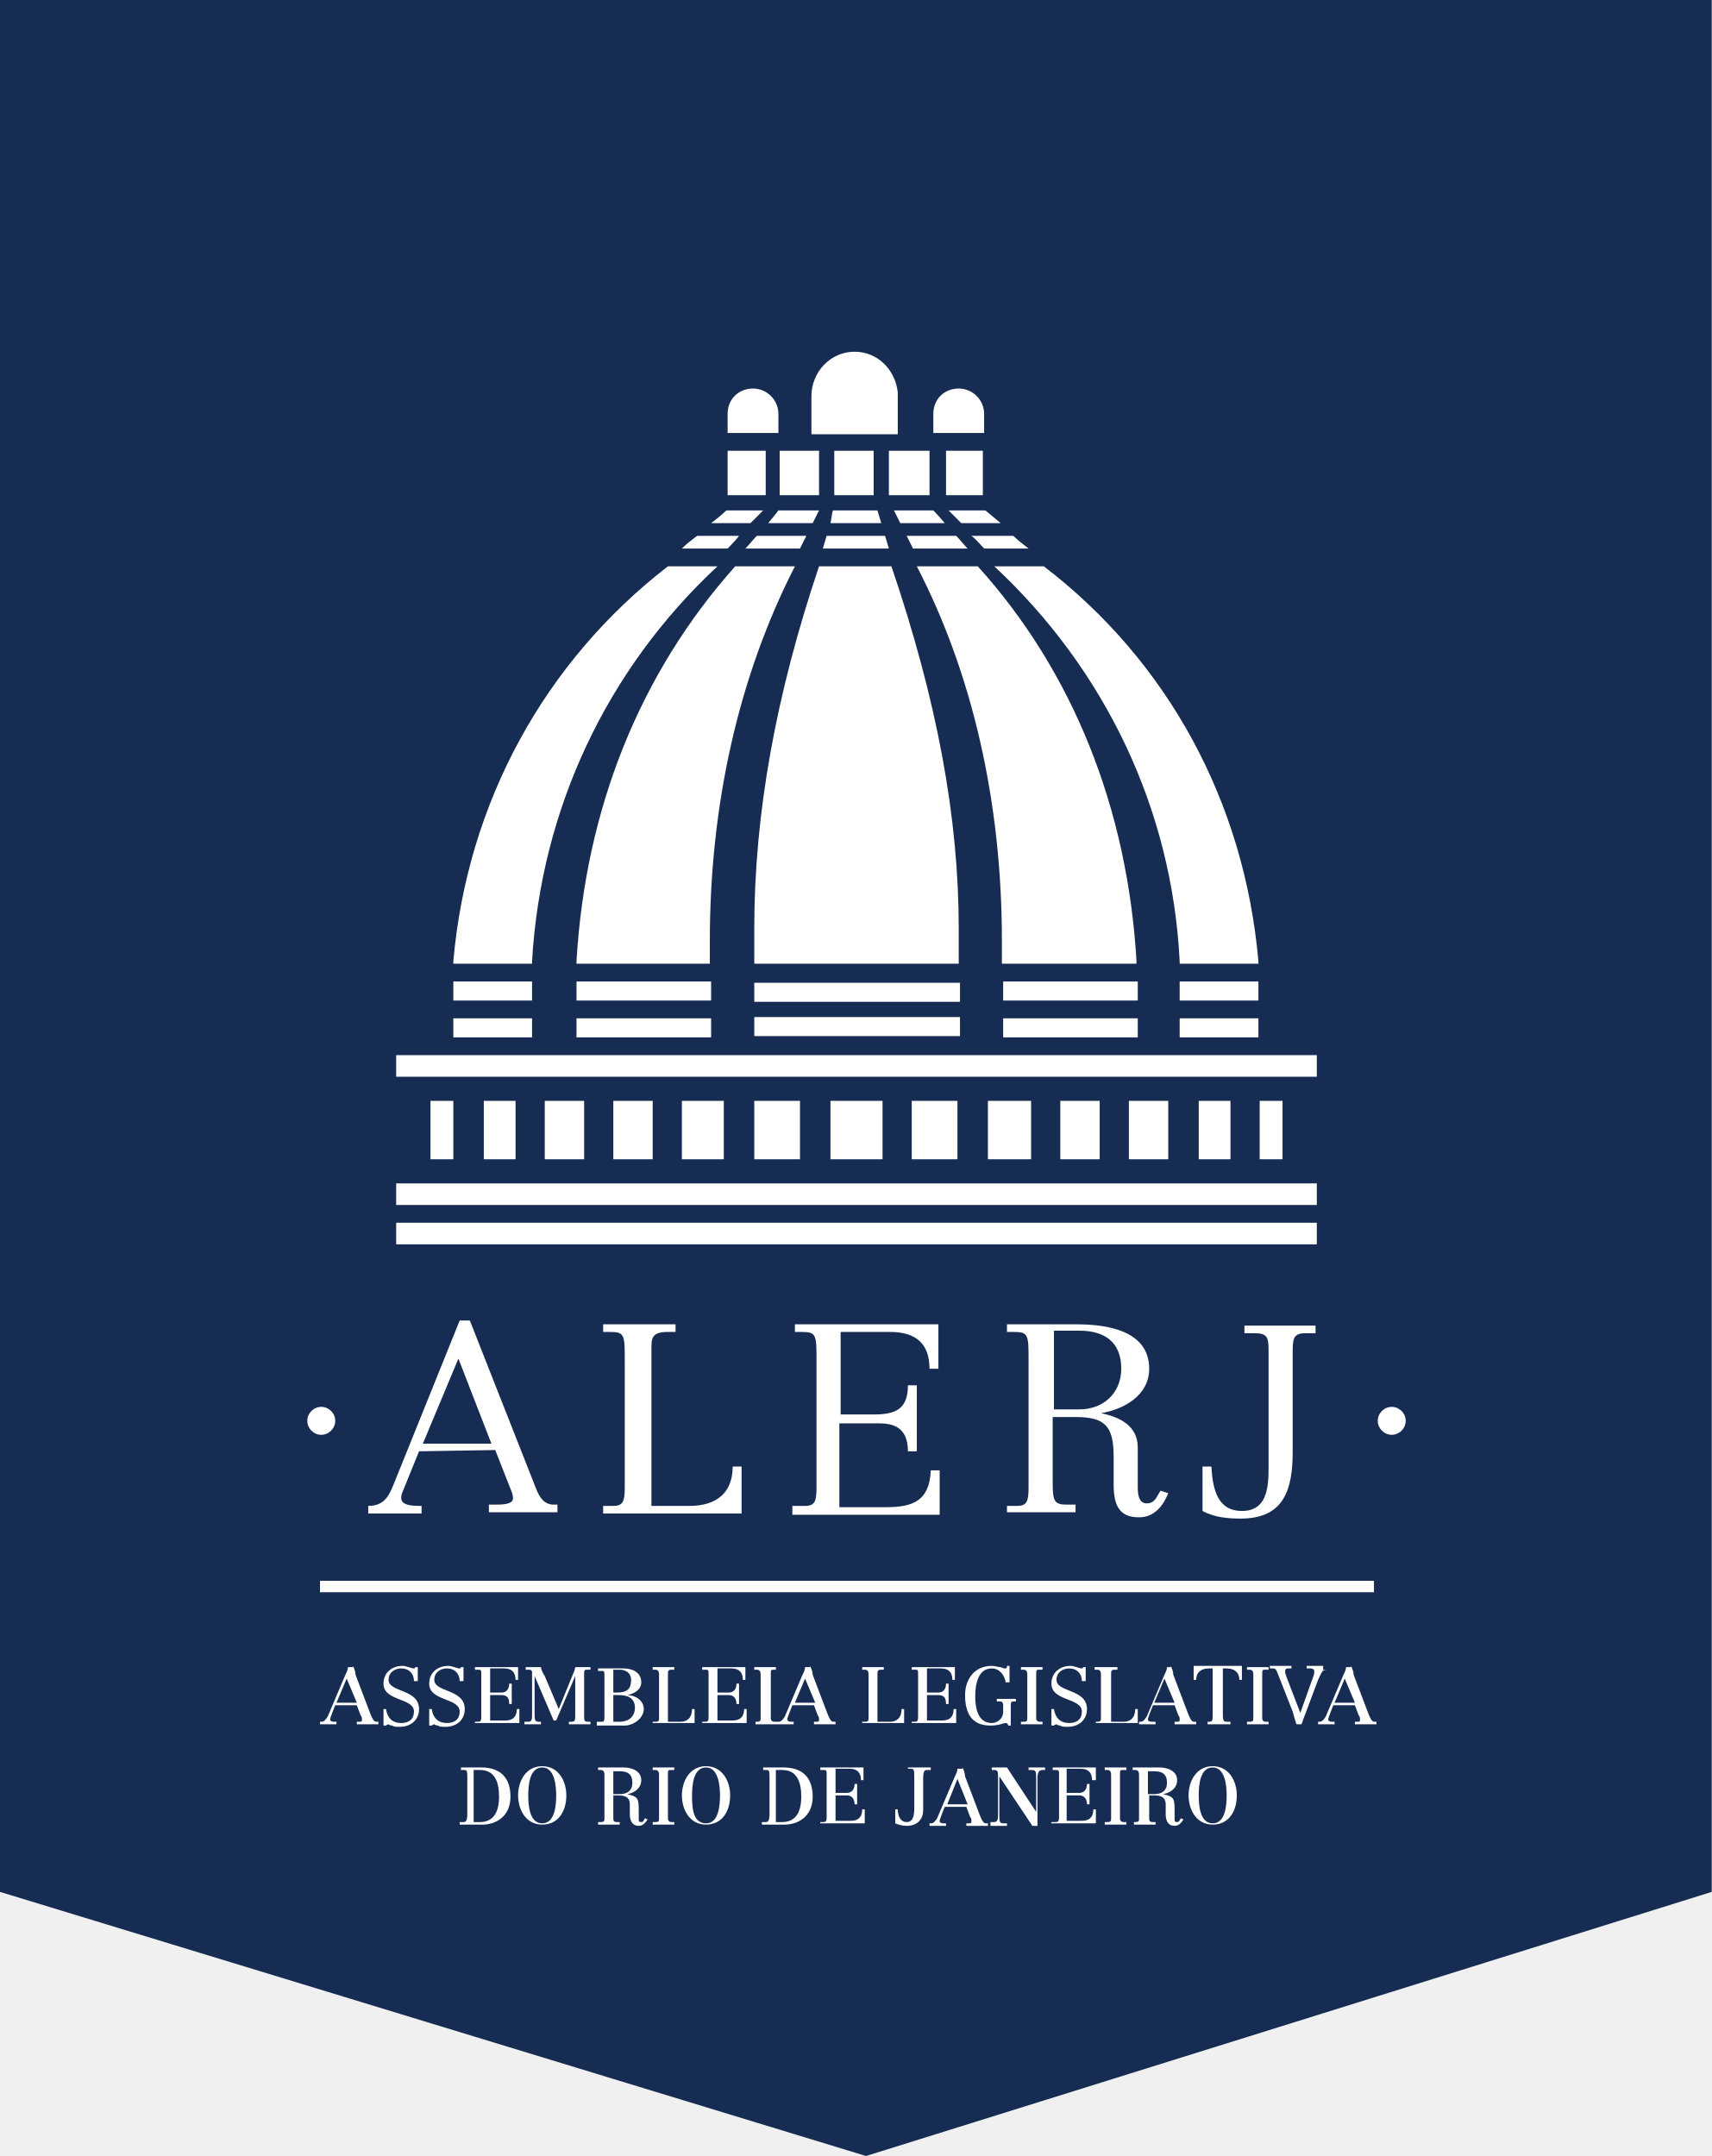
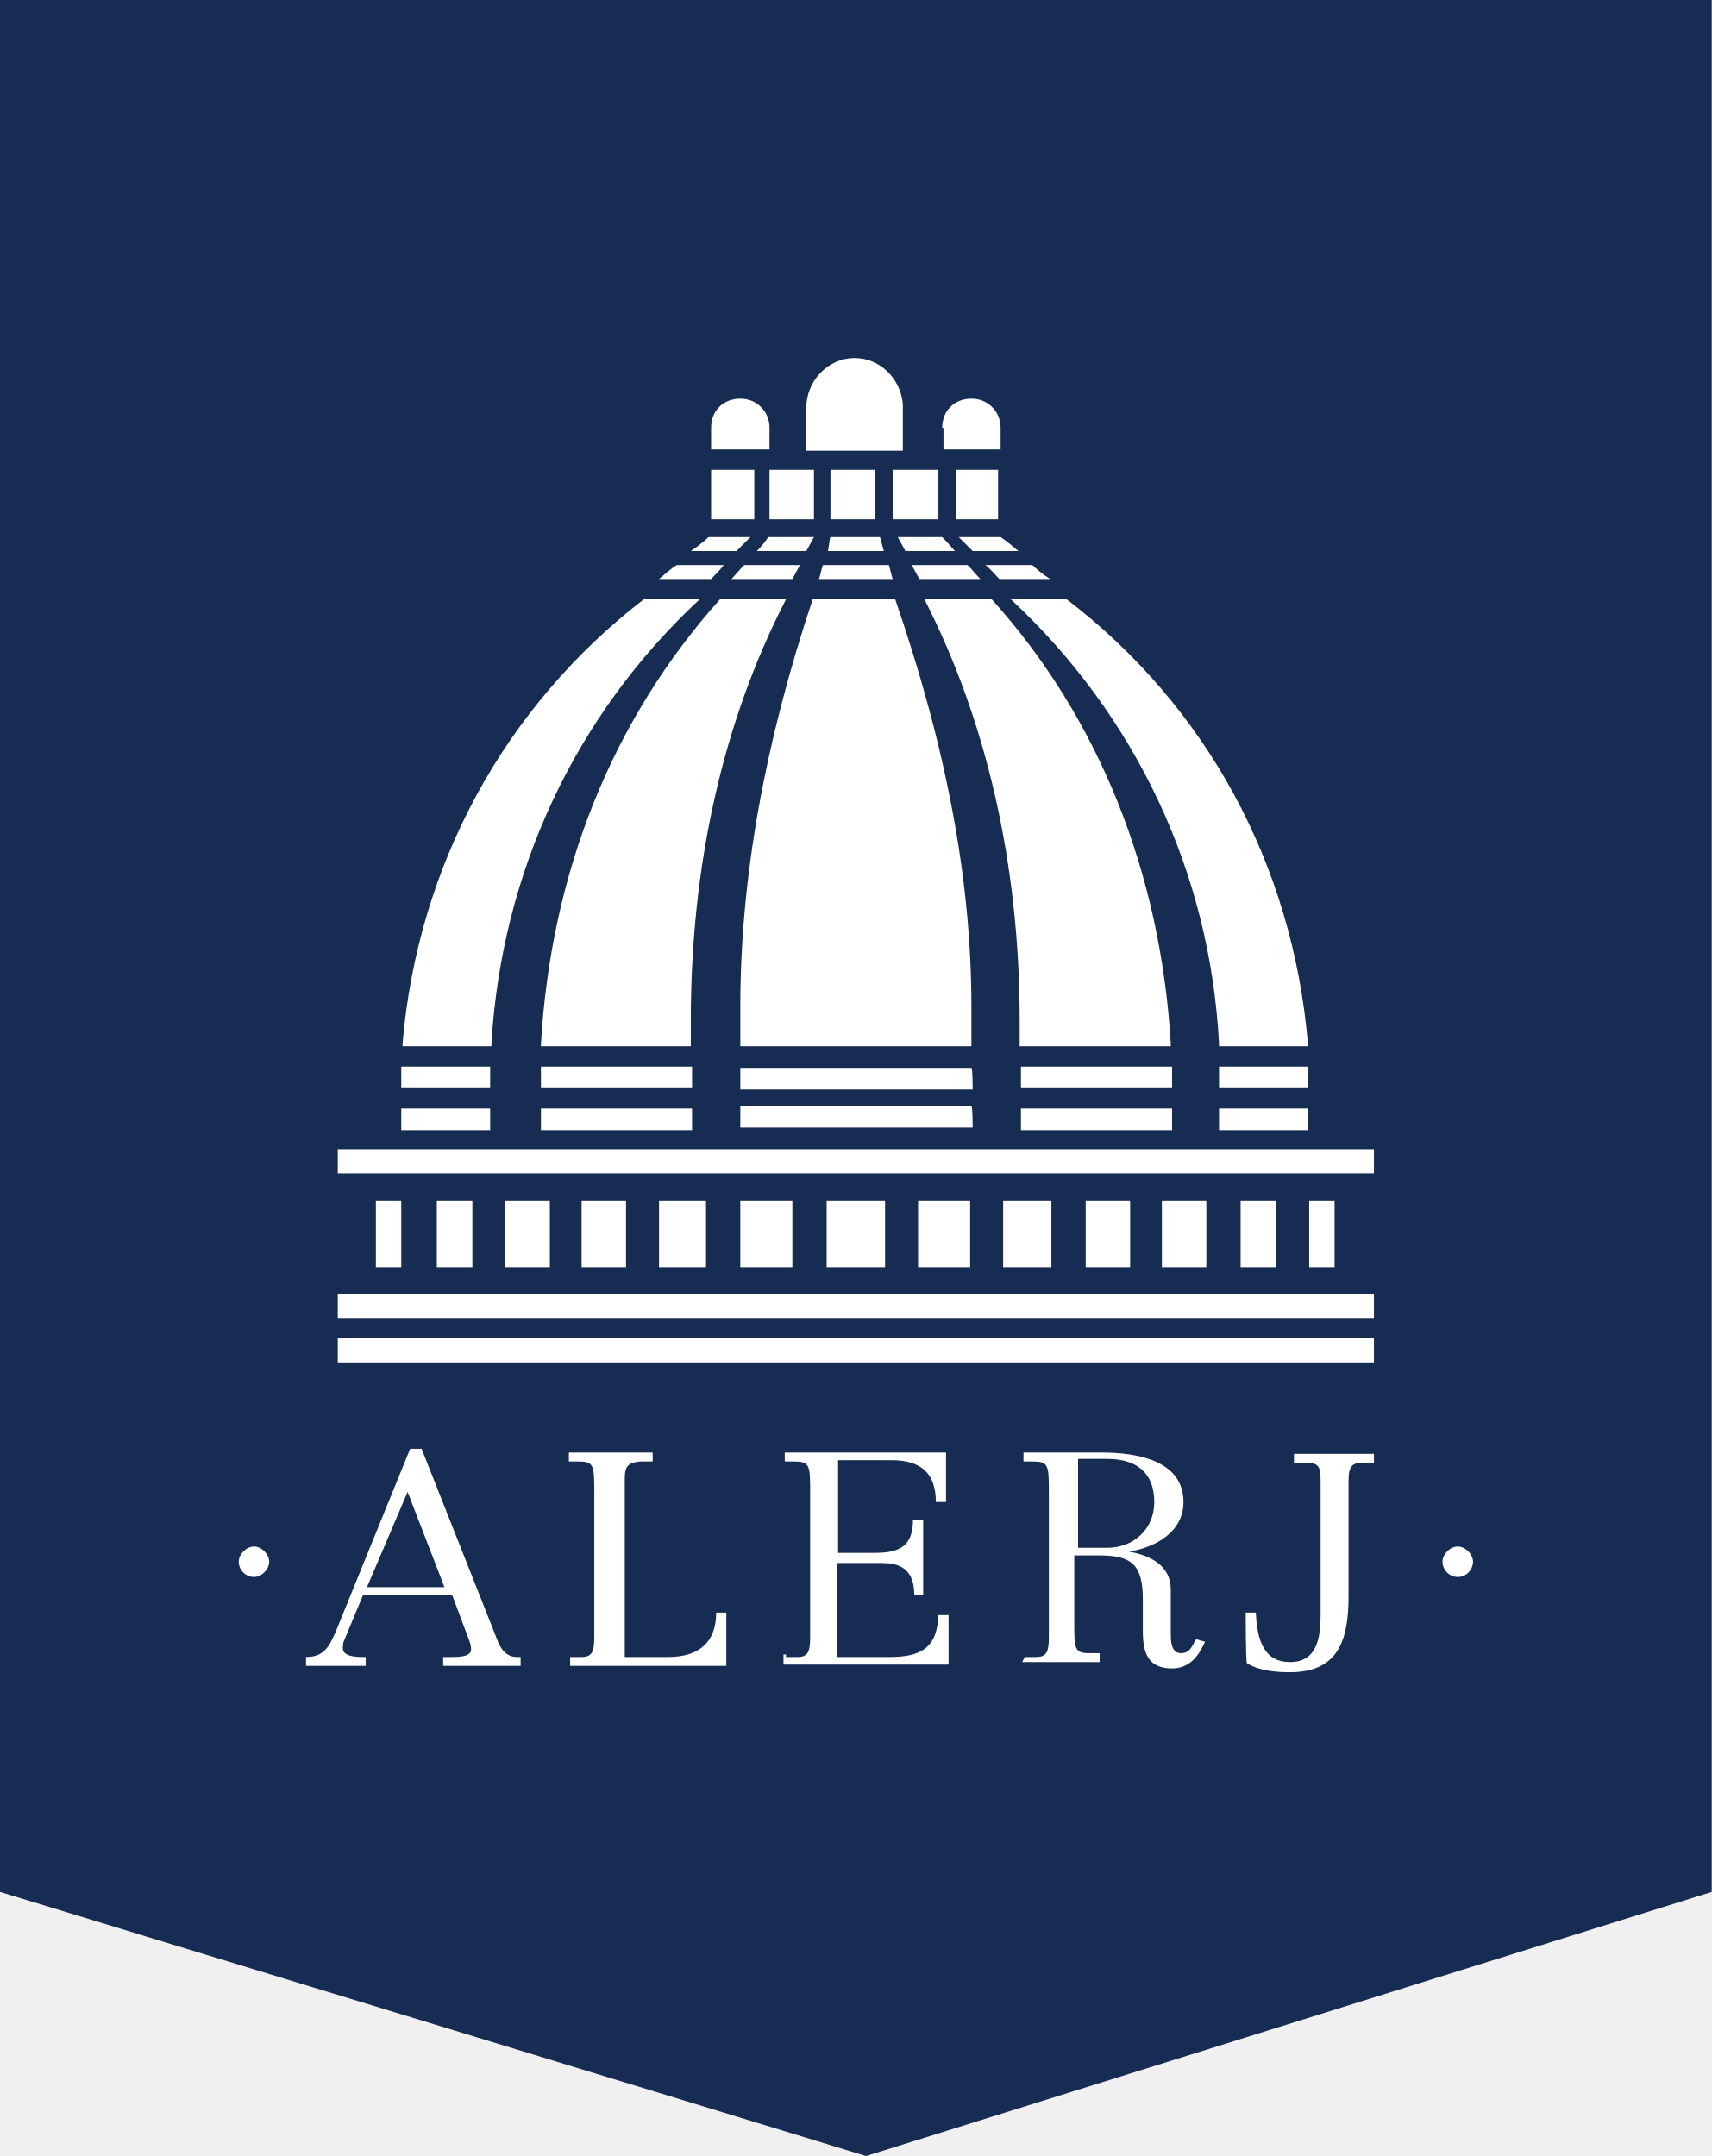
- <svg xmlns="http://www.w3.org/2000/svg" version="1.1" id="Layer_1" x="0px" y="0px" viewBox="0 0 134.8 169.8" enable-background="new 0 0 134.8 169.8" xml:space="preserve">
+ <svg xmlns="http://www.w3.org/2000/svg" version="1.1" id="Layer_1" x="0px" y="0px" viewBox="1 -19.8 134.8 169.8" style="enable-background:new 1 -19.8 134.8 169.8;" xml:space="preserve">
+   <style type="text/css">
+ 	.st0{fill:#162C53;}
+ 	.st1{fill:#FFFFFF;}
+ </style>
+   <polygon class="st0" points="69.2,150 135.8,129.2 135.8,-19.8 1,-19.8 1,129.2 " />
  <g>
-     <polygon fill="#162C53" points="68.2,169.8 134.8,149 134.8,0 0,0 0,149  " />
-     <g>
-       <g>
-         <rect x="99.2" y="86.7" fill="#FFFFFF" width="1.8" height="4.6" />
-         <rect x="33.9" y="86.7" fill="#FFFFFF" width="1.8" height="4.6" />
-         <rect x="70" y="35.5" fill="#FFFFFF" width="3.2" height="3.5" />
-         <path fill="#FFFFFF" d="M109.6,113c-0.6,0-1.1-0.5-1.1-1.1c0-0.6,0.5-1.1,1.1-1.1c0.6,0,1.1,0.5,1.1,1.1     C110.7,112.5,110.2,113,109.6,113" />
-         <path fill="#FFFFFF" d="M25.3,113c-0.6,0-1.1-0.5-1.1-1.1c0-0.6,0.5-1.1,1.1-1.1c0.6,0,1.1,0.5,1.1,1.1     C26.4,112.5,25.9,113,25.3,113" />
-         <rect x="31.2" y="96.3" fill="#FFFFFF" width="72.5" height="1.7" />
-         <rect x="25.2" y="124.5" fill="#FFFFFF" width="83" height="0.9" />
-         <rect x="94.4" y="86.7" fill="#FFFFFF" width="2.5" height="4.6" />
-         <rect x="88.9" y="86.7" fill="#FFFFFF" width="3.1" height="4.6" />
-         <rect x="83.5" y="86.7" fill="#FFFFFF" width="3.1" height="4.6" />
-         <rect x="77.8" y="86.7" fill="#FFFFFF" width="3.4" height="4.6" />
-         <rect x="71.8" y="86.7" fill="#FFFFFF" width="3.6" height="4.6" />
-         <rect x="65.4" y="86.7" fill="#FFFFFF" width="4.1" height="4.6" />
-         <rect x="59.4" y="86.7" fill="#FFFFFF" width="3.6" height="4.6" />
-         <rect x="53.7" y="86.7" fill="#FFFFFF" width="3.3" height="4.6" />
-         <rect x="48.3" y="86.7" fill="#FFFFFF" width="3.1" height="4.6" />
-         <rect x="42.9" y="86.7" fill="#FFFFFF" width="3.1" height="4.6" />
-         <rect x="38.1" y="86.7" fill="#FFFFFF" width="2.5" height="4.6" />
-         <path fill="#FFFFFF" d="M75.6,78.9H59.4v-1.5h16.2V78.9z M75.6,81.6H59.4v-1.5h16.2V81.6z" />
-         <path fill="#FFFFFF" d="M89.6,78.8H79v-1.5h10.6V78.8z M89.6,81.7H79v-1.5h10.6V81.7z" />
-         <path fill="#FFFFFF" d="M99.1,78.8h-6.2v-1.5h6.2V78.8z M99.1,81.7h-6.2v-1.5l6.2,0V81.7z" />
-         <path fill="#FFFFFF" d="M41.9,78.8h-6.2v-1.5h6.2V78.8z M41.9,81.7h-6.2v-1.5h6.2V81.7z" />
-         <path fill="#FFFFFF" d="M70.2,44.6c3.6,10.6,5.3,19.8,5.3,28.5c0,0.9,0,1.8,0,2.6l0,0.2H59.4v-0.2c0-0.9,0-1.8,0-2.6     c0-9,1.7-18.4,5.1-28.5H70.2z" />
-         <path fill="#FFFFFF" d="M77,44.6c7.5,8.3,11.8,19.1,12.5,31.1l0,0.2H78.9l0-0.2c0-0.5,0-1.1,0-1.6c0-10.9-2.3-21-6.7-29.5H77z" />
-         <path fill="#FFFFFF" d="M82.2,44.6c9.8,7.5,15.8,18.6,16.9,31.1l0,0.2h-6.2l0-0.2c-0.6-12-5.9-23-14.6-31.1L82.2,44.6z" />
-         <rect x="31.2" y="93.2" fill="#FFFFFF" width="72.5" height="1.7" />
-         <rect x="31.2" y="83.1" fill="#FFFFFF" width="72.5" height="1.7" />
-         <rect x="57.3" y="35.5" fill="#FFFFFF" width="3" height="3.5" />
-         <rect x="61.4" y="35.5" fill="#FFFFFF" width="3.1" height="3.5" />
-         <rect x="74.5" y="35.5" fill="#FFFFFF" width="2.9" height="3.5" />
-         <rect x="65.7" y="35.5" fill="#FFFFFF" width="3.1" height="3.5" />
-         <path fill="#FFFFFF" d="M63.9,34.2l6.8,0l0-3.3c-0.2-1.8-1.6-3.2-3.4-3.2c-1.9,0-3.4,1.6-3.4,3.5L63.9,34.2z" />
-         <path fill="#FFFFFF" d="M73.5,32.6c0-1.2,0.9-2,2-2c1.1,0,2,0.9,2,2v1.5h-4V32.6z" />
-         <path fill="#FFFFFF" d="M57.3,32.6c0-1.2,0.9-2,2-2c1.1,0,2,0.9,2,2v1.5h-4L57.3,32.6z" />
-         <path fill="#FFFFFF" d="M33,114.3l-1.3,3.2c-0.1,0.2-0.1,0.4-0.1,0.5c0,0.5,0.7,0.6,1.4,0.6h0.2v0.6h-4.2v-0.6     c1.2,0,1.6-0.7,2-1.7l5.2-12.9h0.8l5.2,13.2c0.3,0.8,0.7,1.3,1.4,1.3h0.3v0.6l-5.4,0v-0.6H39c0.5,0,1.4,0,1.4-0.5     c0-0.3-0.1-0.5-0.3-1l-1.1-2.8L33,114.3z M38.7,113.7l-2.6-6.7l-2.8,6.7L38.7,113.7z" />
-         <path fill="#FFFFFF" d="M53.2,104.3v0.6h-0.6c-1.3,0-1.3,0.5-1.3,1.4l0,12.3h3c2.2,0,3.4-1.1,3.4-3.1h0.7v3.7l-10.9,0v-0.6h0.8     c0.8,0,0.9-0.4,0.9-1.5l0-9.9c0-2.1,0-2.3-1.2-2.3h-0.5v-0.6L53.2,104.3z" />
-         <path fill="#FFFFFF" d="M62.6,118.6h0.8c0.8,0,0.9-0.4,0.9-1.5l0-9.9c0-2.1,0-2.3-1.2-2.3h-0.5v-0.6l11.3,0l0,3.5h-0.7     c0-2-1.1-2.9-3.1-2.9l-3.9,0v6.5l2.6,0c1.7,0,2.7-0.4,2.7-2.3h0.7v5.2h-0.7c0-2-1.3-2.2-2.3-2.2h-3.1l0,6.6h3.7     c2.1,0,3.4-0.5,3.5-2.9h0.7v3.5l-11.6,0V118.6z" />
-         <path fill="#FFFFFF" d="M79.3,118.6h0.8c0.8,0,0.9-0.4,0.9-1.5l0-9.9c0-2.1,0-2.3-1.2-2.3h-0.5v-0.6h5.5c2.4,0,5.7,0.5,5.7,3.5     c0,2.1-2,3.2-3.8,3.5v0c1.5,0.3,2.9,1,2.9,2.7v3c0,0.5,0,1.4,0.7,1.4c0.7,0,0.8-0.6,1.1-1l0.6,0.2c-0.4,1-1.1,1.9-2.3,1.9     c-1.6,0-2-1-2-2.6v-2.2c0-2.4-0.7-3.1-3-3.1l-1.8,0l0,5.1c0,1.5,0.1,1.8,1.1,1.8l0.7,0v0.6l-5.4,0V118.6z M83,111h2     c1.9,0,3.3-1.3,3.3-3.2c0-2.1-1.3-3-3.3-3l-2,0V111z" />
-         <path fill="#FFFFFF" d="M94.7,115.5h0.7c0.1,2,0.6,3.5,2.4,3.5c1.9,0,2.1-1.7,2.1-3.3l0-9.1c0-1.2,0-1.6-1.1-1.6h-0.8v-0.6l5.6,0     v0.6h-0.8c-1,0-1,0.5-1,1.6v7.7c0,2.9-0.6,5.3-4.1,5.3c-1,0-2.1-0.1-3-0.6V115.5z" />
-         <path fill="#FFFFFF" d="M27.8,131.2c0.1,0.2,0.2,0.5,0.2,0.7l1.1,2.9c0.3,0.8,0.4,0.8,0.6,0.8h0.1v0.2h-1.7v-0.2h0.1     c0.3,0,0.3,0,0.3-0.2c0-0.1,0-0.2-0.1-0.3l-0.3-0.8h-1.7l-0.2,0.5c-0.1,0.3-0.2,0.5-0.2,0.6c0,0.2,0.2,0.2,0.4,0.2h0.1v0.2h-1.3     v-0.2h0.1c0.2,0,0.3-0.1,0.5-0.4l1.4-3.3c0.1-0.2,0.2-0.4,0.2-0.6H27.8z M28.1,134.1l-0.8-1.9l-0.8,1.9H28.1z" />
-         <path fill="#FFFFFF" d="M32.8,132.4h-0.2c0-0.6-0.4-1-1-1c-0.5,0-1,0.3-1,0.9c0,1,2.4,0.7,2.4,2.3c0,0.9-0.7,1.4-1.5,1.4     c-0.3,0-0.5,0-0.6-0.1c-0.2,0-0.3-0.1-0.3-0.1c-0.1,0-0.2,0.1-0.2,0.1h-0.2v-1.3h0.2c0.1,0.7,0.5,1.1,1.2,1.1c0.6,0,1-0.3,1-0.9     c0-1.1-2.4-0.8-2.4-2.2c0-0.9,0.7-1.4,1.5-1.4c0.3,0,0.7,0.2,0.9,0.2c0.1,0,0.1-0.1,0.1-0.1h0.2V132.4z" />
-         <path fill="#FFFFFF" d="M36.4,132.4h-0.2c0-0.6-0.4-1-1-1c-0.5,0-1,0.3-1,0.9c0,1,2.4,0.7,2.4,2.3c0,0.9-0.7,1.4-1.5,1.4     c-0.3,0-0.5,0-0.6-0.1c-0.2,0-0.3-0.1-0.3-0.1c-0.1,0-0.2,0.1-0.2,0.1h-0.2v-1.3H34c0.1,0.7,0.5,1.1,1.2,1.1c0.6,0,1-0.3,1-0.9     c0-1.1-2.4-0.8-2.4-2.2c0-0.9,0.7-1.4,1.5-1.4c0.3,0,0.7,0.2,0.9,0.2c0.1,0,0.1-0.1,0.1-0.1h0.2V132.4z" />
-         <path fill="#FFFFFF" d="M37.3,135.6h0.3c0.2,0,0.3,0,0.3-0.4v-3.3c0-0.4,0-0.4-0.3-0.4h-0.2v-0.2h3.4v1h-0.2     c0-0.6-0.3-0.9-0.9-0.9h-1.1v1.9h0.9c0.4,0,0.6-0.3,0.6-0.7h0.2v1.6h-0.2c0-0.4-0.1-0.7-0.6-0.7h-0.9v2h1.2     c0.6,0,0.9-0.3,0.9-0.9h0.2v1.1h-3.5V135.6z" />
-         <path fill="#FFFFFF" d="M41.4,135.6h0.2c0.3,0,0.3-0.2,0.3-0.7v-3.1c0-0.2,0-0.3-0.3-0.3h-0.2v-0.2h1.2c0,0.1,0.1,0.4,0.3,0.7     l1.1,2.6l1.1-2.7c0.1-0.2,0.2-0.5,0.2-0.6h1.2v0.2h-0.3c-0.2,0-0.2,0.1-0.2,0.4v3.1c0,0.5,0,0.6,0.3,0.6h0.2v0.2h-1.7v-0.2h0.2     c0.3,0,0.3-0.1,0.3-0.6v-3h0l-1.5,3.5h-0.2l-1.5-3.5h0v2.9c0,0.5,0,0.7,0.3,0.7h0.2v0.2h-1.3V135.6z" />
-         <path fill="#FFFFFF" d="M47.1,135.6h0.3c0.2,0,0.2-0.1,0.2-0.6v-2.8c0-0.6,0-0.6-0.2-0.6h-0.3v-0.2h2c0.7,0,1.4,0.3,1.4,1.1     c0,0.6-0.6,0.9-1.1,1v0c0.6,0,1.3,0.4,1.3,1.1c0,0.7-0.8,1.3-1.5,1.3h-2.2V135.6z M48.3,133.3h0.3c0.8,0,1.1-0.3,1.1-1     c0-0.6-0.5-0.8-0.9-0.8h-0.5V133.3z M48.3,135.6h0.5c0.7,0,1.2-0.4,1.2-1.1c0-0.8-0.6-1-1.3-1h-0.4V135.6z" />
-         <path fill="#FFFFFF" d="M51.4,135.6h0.2c0.3,0,0.3-0.1,0.3-0.3v-3.4c0-0.3-0.1-0.4-0.3-0.4h-0.2v-0.2h1.7v0.2h-0.2     c-0.3,0-0.3,0.1-0.3,0.4v3.7h1c0.5,0,0.9-0.3,0.9-1h0.2v1.1h-3.3V135.6z" />
-         <path fill="#FFFFFF" d="M55.2,135.6h0.3c0.2,0,0.3,0,0.3-0.4v-3.3c0-0.4,0-0.4-0.3-0.4h-0.2v-0.2h3.4v1h-0.2     c0-0.6-0.3-0.9-0.9-0.9h-1.1v1.9h0.9c0.4,0,0.6-0.3,0.6-0.7h0.2v1.6H58c0-0.4-0.2-0.7-0.6-0.7h-0.9v2h1.2c0.6,0,0.9-0.3,0.9-0.9     h0.2v1.1h-3.5V135.6z" />
-         <path fill="#FFFFFF" d="M59.4,135.6h0.2c0.3,0,0.3-0.1,0.3-0.3v-3.4c0-0.3-0.1-0.4-0.3-0.4h-0.2v-0.2h1.7v0.2H61     c-0.3,0-0.3,0-0.3,0.4v3.4c0,0.2,0.1,0.3,0.3,0.3h0.2v0.2h-1.7V135.6z" />
-         <path fill="#FFFFFF" d="M63.8,131.2c0.1,0.2,0.2,0.5,0.2,0.7l1.1,2.9c0.3,0.8,0.4,0.8,0.6,0.8h0.1v0.2h-1.7v-0.2h0.1     c0.3,0,0.3,0,0.3-0.2c0-0.1,0-0.2-0.1-0.3l-0.3-0.8h-1.7l-0.2,0.5c-0.1,0.3-0.2,0.5-0.2,0.6c0,0.2,0.2,0.2,0.4,0.2h0.1v0.2h-1.3     v-0.2h0.1c0.2,0,0.3-0.1,0.5-0.4l1.4-3.3c0.1-0.2,0.2-0.4,0.2-0.6H63.8z M64.2,134.1l-0.8-1.9l-0.8,1.9H64.2z" />
-         <path fill="#FFFFFF" d="M67.9,135.6h0.2c0.3,0,0.3-0.1,0.3-0.3v-3.4c0-0.3-0.1-0.4-0.3-0.4h-0.2v-0.2h1.7v0.2h-0.2     c-0.3,0-0.3,0.1-0.3,0.4v3.7h1c0.5,0,0.9-0.3,0.9-1h0.2v1.1h-3.3V135.6z" />
-         <path fill="#FFFFFF" d="M71.7,135.6H72c0.2,0,0.3,0,0.3-0.4v-3.3c0-0.4,0-0.4-0.3-0.4h-0.2v-0.2h3.4v1H75c0-0.6-0.3-0.9-0.9-0.9     H73v1.9h0.9c0.4,0,0.6-0.3,0.6-0.7h0.2v1.6h-0.2c0-0.4-0.1-0.7-0.6-0.7H73v2h1.2c0.6,0,0.9-0.3,0.9-0.9h0.2v1.1h-3.5V135.6z" />
-         <path fill="#FFFFFF" d="M79.4,132.5h-0.2c-0.1-0.6-0.5-1.1-1.1-1.1c-1.1,0-1.3,1.3-1.3,2.2c0,0.9,0.2,2.1,1.3,2.1     c0.4,0,0.9-0.3,0.9-0.9v-0.5c0-0.2-0.1-0.3-0.2-0.3h-0.3v-0.2H80v0.2h-0.2c-0.2,0-0.2,0.1-0.2,0.4v1.5h-0.2     c0-0.1-0.1-0.2-0.2-0.2c-0.2,0-0.5,0.2-1.2,0.2c-1.5,0-2-1-2-2.4c0-1.2,0.7-2.3,2.1-2.3c0.3,0,0.5,0.1,0.7,0.1     c0.2,0.1,0.3,0.1,0.4,0.1c0.1,0,0.1-0.1,0.1-0.2h0.2V132.5z" />
-         <path fill="#FFFFFF" d="M80.4,135.6h0.2c0.3,0,0.3-0.1,0.3-0.3v-3.4c0-0.3-0.1-0.4-0.3-0.4h-0.2v-0.2h1.7v0.2h-0.2     c-0.3,0-0.3,0-0.3,0.4v3.4c0,0.2,0.1,0.3,0.3,0.3h0.2v0.2h-1.7V135.6z" />
-         <path fill="#FFFFFF" d="M85.4,132.4h-0.2c0-0.6-0.4-1-1-1c-0.5,0-1,0.3-1,0.9c0,1,2.4,0.7,2.4,2.3c0,0.9-0.7,1.4-1.5,1.4     c-0.3,0-0.5,0-0.6-0.1c-0.2,0-0.3-0.1-0.3-0.1c-0.1,0-0.2,0.1-0.2,0.1h-0.2v-1.3h0.2c0.1,0.7,0.5,1.1,1.2,1.1c0.6,0,1-0.3,1-0.9     c0-1.1-2.4-0.8-2.4-2.2c0-0.9,0.7-1.4,1.5-1.4c0.3,0,0.7,0.2,0.9,0.2c0.1,0,0.1-0.1,0.1-0.1h0.2V132.4z" />
-         <path fill="#FFFFFF" d="M86.2,135.6h0.2c0.3,0,0.3-0.1,0.3-0.3v-3.4c0-0.3-0.1-0.4-0.3-0.4h-0.2v-0.2H88v0.2h-0.2     c-0.3,0-0.3,0.1-0.3,0.4v3.7h1c0.5,0,0.9-0.3,0.9-1h0.2v1.1h-3.3V135.6z" />
-         <path fill="#FFFFFF" d="M92.2,131.2c0.1,0.2,0.2,0.5,0.2,0.7l1.1,2.9c0.3,0.8,0.4,0.8,0.6,0.8h0.1v0.2h-1.7v-0.2h0.1     c0.3,0,0.3,0,0.3-0.2c0-0.1,0-0.2-0.1-0.3l-0.3-0.8h-1.7l-0.2,0.5c-0.1,0.3-0.2,0.5-0.2,0.6c0,0.2,0.2,0.2,0.4,0.2H91v0.2h-1.3     v-0.2h0.1c0.2,0,0.3-0.1,0.5-0.4l1.4-3.3c0.1-0.2,0.2-0.4,0.2-0.6H92.2z M92.5,134.1l-0.8-1.9l-0.8,1.9H92.5z" />
-         <path fill="#FFFFFF" d="M94.9,135.6h0.3c0.3,0,0.3-0.1,0.3-0.7v-3.5h-0.3c-0.6,0-1,0.3-1,0.9h-0.2v-1.1h3.8v1.1h-0.2     c0-0.6-0.4-0.9-1-0.9h-0.3v3.5c0,0.5,0,0.7,0.3,0.7h0.3v0.2h-1.8V135.6z" />
-         <path fill="#FFFFFF" d="M98.2,135.6h0.2c0.3,0,0.3-0.1,0.3-0.3v-3.4c0-0.3-0.1-0.4-0.3-0.4h-0.2v-0.2h1.7v0.2h-0.2     c-0.3,0-0.3,0-0.3,0.4v3.4c0,0.2,0.1,0.3,0.3,0.3h0.2v0.2h-1.7V135.6z" />
-         <path fill="#FFFFFF" d="M104.5,131.5L104.5,131.5c-0.4,0-0.4,0.2-0.7,0.8l-1.2,3.2c0,0.1-0.1,0.2-0.1,0.3h-0.4     c-0.1-0.3-0.2-0.6-0.3-1l-1.1-2.8c-0.2-0.5-0.2-0.6-0.5-0.6h-0.2v-0.2h1.7v0.2h-0.3c-0.1,0-0.2,0.1-0.2,0.2c0,0.1,0,0.2,0.2,0.7     l1,2.6l1-2.8c0.1-0.2,0.1-0.4,0.1-0.5c0-0.1-0.1-0.2-0.3-0.2h-0.3v-0.2h1.3V131.5z" />
-         <path fill="#FFFFFF" d="M106.4,131.2c0.1,0.2,0.2,0.5,0.2,0.7l1.1,2.9c0.3,0.8,0.4,0.8,0.6,0.8h0.1v0.2h-1.7v-0.2h0.1     c0.3,0,0.3,0,0.3-0.2c0-0.1,0-0.2-0.1-0.3l-0.3-0.8H105l-0.2,0.5c-0.1,0.3-0.2,0.5-0.2,0.6c0,0.2,0.2,0.2,0.4,0.2h0.1v0.2h-1.3     v-0.2h0.1c0.2,0,0.3-0.1,0.5-0.4l1.4-3.3c0.1-0.2,0.2-0.4,0.2-0.6H106.4z M106.7,134.1l-0.8-1.9l-0.8,1.9H106.7z" />
-         <path fill="#FFFFFF" d="M36.1,139.2h1.8c1.5,0,2.3,0.8,2.3,2.3c0,1.6-1.2,2.2-2.2,2.2h-1.8v-0.2h0.3c0.2,0,0.3-0.1,0.3-0.7V140     c0-0.4,0-0.6-0.2-0.6h-0.3V139.2z M37.3,143.5h0.5c1.2,0,1.5-1,1.5-2c0-1.1-0.3-2.1-1.5-2.1h-0.5V143.5z" />
-         <path fill="#FFFFFF" d="M42.7,139.1c1.3,0,1.9,1.2,1.9,2.3c0,1.2-0.6,2.3-1.9,2.3c-1.3,0-1.9-1.2-1.9-2.3     C40.8,140.3,41.4,139.1,42.7,139.1 M42.7,143.6c1,0,1.1-1.4,1.1-2.2c0-0.7-0.1-2.2-1.1-2.2c-1,0-1.1,1.4-1.1,2.2     C41.6,142.2,41.7,143.6,42.7,143.6" />
-         <path fill="#FFFFFF" d="M47.1,143.5h0.2c0.3,0,0.3-0.1,0.3-0.3v-3.4c0-0.3-0.1-0.4-0.3-0.4h-0.2v-0.2h2c0.7,0,1.4,0.3,1.4,1     c0,0.6-0.5,1-1.1,1.1v0c0.8,0.2,0.9,0.3,0.9,1.2l0,0.8c0,0.1,0,0.2,0.2,0.2c0.2,0,0.2-0.2,0.3-0.3l0.2,0.1     c-0.2,0.3-0.4,0.5-0.7,0.5c-0.5,0-0.7-0.4-0.7-0.9l0-0.8c0-0.5-0.3-0.7-0.9-0.7h-0.4v1.7c0,0.3,0,0.4,0.3,0.4h0.2v0.2h-1.7V143.5     z M48.3,141.3h0.5c0.5,0,1-0.2,1-0.9c0-0.7-0.4-0.9-1-0.9h-0.5V141.3z" />
-         <path fill="#FFFFFF" d="M51.4,143.5h0.2c0.3,0,0.3-0.1,0.3-0.3v-3.4c0-0.3-0.1-0.4-0.3-0.4h-0.2v-0.2h1.7v0.2h-0.2     c-0.3,0-0.3,0-0.3,0.4v3.4c0,0.2,0.1,0.3,0.3,0.3h0.2v0.2h-1.7V143.5z" />
-         <path fill="#FFFFFF" d="M55.6,139.1c1.3,0,1.9,1.2,1.9,2.3c0,1.2-0.6,2.3-1.9,2.3c-1.3,0-1.9-1.2-1.9-2.3     C53.7,140.3,54.3,139.1,55.6,139.1 M55.6,143.6c1,0,1.1-1.4,1.1-2.2c0-0.7-0.1-2.2-1.1-2.2c-1,0-1.1,1.4-1.1,2.2     C54.5,142.2,54.5,143.6,55.6,143.6" />
-         <path fill="#FFFFFF" d="M59.9,139.2h1.8c1.5,0,2.3,0.8,2.3,2.3c0,1.6-1.2,2.2-2.2,2.2h-1.8v-0.2h0.3c0.2,0,0.3-0.1,0.3-0.7V140     c0-0.4,0-0.6-0.2-0.6h-0.3V139.2z M61.1,143.5h0.5c1.2,0,1.5-1,1.5-2c0-1.1-0.3-2.1-1.5-2.1h-0.5V143.5z" />
-         <path fill="#FFFFFF" d="M64.5,143.5h0.3c0.2,0,0.3,0,0.3-0.4v-3.3c0-0.4,0-0.4-0.3-0.4h-0.2v-0.2H68v1h-0.2     c0-0.6-0.3-0.9-0.9-0.9h-1.1v1.9h0.9c0.4,0,0.6-0.3,0.6-0.7h0.2v1.6h-0.2c0-0.4-0.2-0.7-0.6-0.7h-0.9v2h1.2     c0.6,0,0.9-0.3,0.9-0.9h0.2v1.1h-3.5V143.5z" />
-         <path fill="#FFFFFF" d="M71.5,139.2h1.8v0.2h-0.3c-0.2,0-0.3,0.1-0.3,0.7v2.5c0,0.6-0.4,1.2-1.3,1.2c-0.3,0-0.7-0.1-0.9-0.2v-1.1     h0.2c0,0.5,0.2,1,0.7,1c0.5,0,0.6-0.5,0.6-1.1v-2.4c0-0.6,0-0.7-0.3-0.7h-0.2V139.2z" />
-         <path fill="#FFFFFF" d="M75.8,139.2c0.1,0.2,0.2,0.5,0.2,0.7l1.1,2.9c0.3,0.8,0.4,0.8,0.6,0.8h0.1v0.2h-1.7v-0.2h0.1     c0.3,0,0.3,0,0.3-0.2c0-0.1,0-0.2-0.1-0.3l-0.3-0.8h-1.7l-0.2,0.5c-0.1,0.3-0.2,0.5-0.2,0.6c0,0.2,0.2,0.2,0.4,0.2h0.1v0.2h-1.3     v-0.2h0.1c0.2,0,0.3-0.1,0.5-0.4l1.4-3.3c0.1-0.2,0.2-0.4,0.2-0.6H75.8z M76.2,142.1l-0.8-2l-0.8,2H76.2z" />
-         <path fill="#FFFFFF" d="M78.1,143.5h0.2c0.3,0,0.3-0.3,0.3-0.7v-2.5c0-0.8,0-0.9-0.3-0.9h-0.2v-0.2h1.2l2.3,3.5h0v-2.6     c0-0.6,0-0.7-0.4-0.7H81v-0.2h1.3v0.2h-0.2c-0.3,0-0.4,0.2-0.4,0.7v3.7h-0.4l-2.6-3.9h0v3c0,0.5,0,0.7,0.3,0.7h0.3v0.2h-1.3     V143.5z" />
-         <path fill="#FFFFFF" d="M82.8,143.5h0.3c0.2,0,0.3,0,0.3-0.4v-3.3c0-0.4,0-0.4-0.3-0.4h-0.2v-0.2h3.4v1H86c0-0.6-0.3-0.9-0.9-0.9     H84v1.9H85c0.4,0,0.6-0.3,0.6-0.7h0.2v1.6h-0.2c0-0.4-0.2-0.7-0.6-0.7H84v2h1.2c0.6,0,0.9-0.3,0.9-0.9h0.2v1.1h-3.5V143.5z" />
-         <path fill="#FFFFFF" d="M87,143.5h0.2c0.3,0,0.3-0.1,0.3-0.3v-3.4c0-0.3-0.1-0.4-0.3-0.4H87v-0.2h1.7v0.2h-0.2     c-0.3,0-0.3,0-0.3,0.4v3.4c0,0.2,0.1,0.3,0.3,0.3h0.2v0.2H87V143.5z" />
-         <path fill="#FFFFFF" d="M89.2,143.5h0.2c0.3,0,0.3-0.1,0.3-0.3v-3.4c0-0.3-0.1-0.4-0.3-0.4h-0.2v-0.2h2.1c0.7,0,1.4,0.3,1.4,1     c0,0.6-0.5,1-1.1,1.1v0c0.8,0.2,0.9,0.3,0.9,1.2l0,0.8c0,0.1,0,0.2,0.2,0.2c0.2,0,0.2-0.2,0.3-0.3l0.2,0.1     c-0.2,0.3-0.4,0.5-0.7,0.5c-0.5,0-0.7-0.4-0.7-0.9l0-0.8c0-0.5-0.3-0.7-0.9-0.7h-0.4v1.7c0,0.3,0,0.4,0.3,0.4H91v0.2h-1.7V143.5z      M90.4,141.3h0.5c0.5,0,1-0.2,1-0.9c0-0.7-0.4-0.9-1-0.9h-0.5V141.3z" />
-         <path fill="#FFFFFF" d="M95.5,139.1c1.3,0,1.9,1.2,1.9,2.3c0,1.2-0.6,2.3-1.9,2.3c-1.3,0-1.9-1.2-1.9-2.3     C93.6,140.3,94.2,139.1,95.5,139.1 M95.5,143.6c1,0,1.1-1.4,1.1-2.2c0-0.7-0.1-2.2-1.1-2.2c-1,0-1.1,1.4-1.1,2.2     C94.4,142.2,94.5,143.6,95.5,143.6" />
-         <path fill="#FFFFFF" d="M69.4,41.2l-0.3-1l-3.5,0c-0.1,0.2-0.1,0.6-0.2,1H69.4z" />
-         <path fill="#FFFFFF" d="M70,43.2c-0.1-0.3-0.2-0.7-0.3-1l-4.6,0c-0.1,0.3-0.2,0.7-0.3,1L70,43.2z" />
-         <path fill="#FFFFFF" d="M74.4,41.2c-0.5-0.6-0.9-1-0.9-1h-3.1l0.5,1H74.4z" />
-         <path fill="#FFFFFF" d="M76.2,43.2c-0.3-0.3-0.6-0.7-0.9-1h-3.9l0.5,1H76.2z" />
-         <path fill="#FFFFFF" d="M78.8,41.2c-0.7-0.6-1.2-1-1.2-1h-2.9c0.3,0.3,0.7,0.7,1,1L78.8,41.2z" />
-         <path fill="#FFFFFF" d="M77.5,43.2c-0.3-0.3-0.6-0.7-1-1l3.3,0c0.3,0.3,0.8,0.7,1.2,1L77.5,43.2z" />
-         <path fill="#FFFFFF" d="M56.5,44.6c-8.7,8.1-13.9,19.1-14.6,31.1l0,0.2h-6.2l0-0.2c1.1-12.5,7.2-23.6,16.9-31.1L56.5,44.6z" />
-         <path fill="#FFFFFF" d="M56,78.8H45.4v-1.5H56V78.8z M56,81.7H45.4v-1.5H56V81.7z" />
-         <path fill="#FFFFFF" d="M62.6,44.6c-4.4,8.6-6.7,18.7-6.7,29.5c0,0.5,0,1,0,1.6l0,0.2H45.4l0-0.2c0.7-12,5-22.7,12.5-31.1H62.6z" />
-         <path fill="#FFFFFF" d="M63,43.2l0.5-1h-3.9c-0.3,0.3-0.6,0.7-0.9,1L63,43.2z" />
-         <path fill="#FFFFFF" d="M64,41.2l0.5-1h-3.2c0,0-0.3,0.4-0.8,1H64z" />
-         <path fill="#FFFFFF" d="M57.3,43.2c0.3-0.3,0.6-0.6,0.9-1l-3.3,0c-0.4,0.3-0.8,0.6-1.2,1H57.3z" />
-         <path fill="#FFFFFF" d="M59.1,41.2c0,0,0.6-0.6,1-1h-2.9c0,0-0.4,0.4-1.2,1H59.1z" />
-       </g>
-     </g>
+     <rect x="104.1" y="74.8" class="st1" width="2" height="5.2" />
+     <rect x="30.6" y="74.8" class="st1" width="2" height="5.2" />
+     <rect x="71.3" y="17.2" class="st1" width="3.6" height="3.9" />
+     <path class="st1" d="M115.8,104.4c-0.7,0-1.2-0.6-1.2-1.2s0.6-1.2,1.2-1.2s1.2,0.6,1.2,1.2S116.5,104.4,115.8,104.4" />
+     <path class="st1" d="M21,104.4c-0.7,0-1.2-0.6-1.2-1.2s0.6-1.2,1.2-1.2s1.2,0.6,1.2,1.2S21.6,104.4,21,104.4" />
+     <rect x="27.6" y="85.6" class="st1" width="81.6" height="1.9" />
+     <rect x="98.7" y="74.8" class="st1" width="2.8" height="5.2" />
+     <rect x="92.5" y="74.8" class="st1" width="3.5" height="5.2" />
+     <rect x="86.5" y="74.8" class="st1" width="3.5" height="5.2" />
+     <rect x="80" y="74.8" class="st1" width="3.8" height="5.2" />
+     <rect x="73.3" y="74.8" class="st1" width="4.1" height="5.2" />
+     <rect x="66.1" y="74.8" class="st1" width="4.6" height="5.2" />
+     <rect x="59.3" y="74.8" class="st1" width="4.1" height="5.2" />
+     <rect x="52.9" y="74.8" class="st1" width="3.7" height="5.2" />
+     <rect x="46.8" y="74.8" class="st1" width="3.5" height="5.2" />
+     <rect x="40.8" y="74.8" class="st1" width="3.5" height="5.2" />
+     <rect x="35.4" y="74.8" class="st1" width="2.8" height="5.2" />
+     <path class="st1" d="M77.6,66H59.3v-1.7h18.2C77.6,64.3,77.6,66,77.6,66z M77.6,69H59.3v-1.7h18.2C77.6,67.4,77.6,69,77.6,69z" />
+     <path class="st1" d="M93.3,65.9H81.4v-1.7h11.9V65.9z M93.3,69.2H81.4v-1.7h11.9V69.2z" />
+     <path class="st1" d="M104,65.9h-7v-1.7h7V65.9z M104,69.2h-7v-1.7h7V69.2z" />
+     <path class="st1" d="M39.6,65.9h-7v-1.7h7V65.9z M39.6,69.2h-7v-1.7h7V69.2z" />
+     <path class="st1" d="M71.5,27.4c4.1,11.9,6,22.3,6,32.1c0,1,0,2,0,2.9v0.2H59.3v-0.2c0-1,0-2,0-2.9c0-10.1,1.9-20.7,5.7-32.1H71.5z   " />
+     <path class="st1" d="M79.1,27.4c8.4,9.3,13.3,21.5,14.1,35v0.2H81.3v-0.2c0-0.6,0-1.2,0-1.8c0-12.3-2.6-23.6-7.5-33.2H79.1z" />
+     <path class="st1" d="M85,27.4c11,8.4,17.8,20.9,19,35v0.2h-7v-0.2c-0.7-13.5-6.6-25.9-16.4-35H85z" />
+     <rect x="27.6" y="82.1" class="st1" width="81.6" height="1.9" />
+     <rect x="27.6" y="70.7" class="st1" width="81.6" height="1.9" />
+     <rect x="57" y="17.2" class="st1" width="3.4" height="3.9" />
+     <rect x="61.6" y="17.2" class="st1" width="3.5" height="3.9" />
+     <rect x="76.3" y="17.2" class="st1" width="3.3" height="3.9" />
+     <rect x="66.4" y="17.2" class="st1" width="3.5" height="3.9" />
+     <path class="st1" d="M64.4,15.7h7.7V12c-0.2-2-1.8-3.6-3.8-3.6c-2.1,0-3.8,1.8-3.8,3.9V15.7z" />
+     <path class="st1" d="M75.2,13.9c0-1.4,1-2.3,2.3-2.3s2.3,1,2.3,2.3v1.7h-4.5V13.9z" />
+     <path class="st1" d="M57,13.9c0-1.4,1-2.3,2.3-2.3s2.3,1,2.3,2.3v1.7H57V13.9z" />
+     <path class="st1" d="M29.6,105.8l-1.5,3.6c-0.1,0.2-0.1,0.5-0.1,0.6c0,0.6,0.8,0.7,1.6,0.7h0.2v0.7h-4.7v-0.7   c1.4,0,1.8-0.8,2.3-1.9l5.9-14.5h0.9l5.9,14.9c0.3,0.9,0.8,1.5,1.6,1.5h0.3v0.7h-6.1v-0.7h0.6c0.6,0,1.6,0,1.6-0.6   c0-0.3-0.1-0.6-0.3-1.1l-1.2-3.2L29.6,105.8z M36,105.2l-2.9-7.5l-3.2,7.5H36z" />
+     <path class="st1" d="M52.4,94.6v0.7h-0.7c-1.5,0-1.5,0.6-1.5,1.6v13.8h3.4c2.5,0,3.8-1.2,3.8-3.5h0.8v4.2H45.9v-0.7h0.9   c0.9,0,1-0.5,1-1.7V97.9c0-2.4,0-2.6-1.4-2.6h-0.6v-0.7H52.4z" />
+     <path class="st1" d="M62.9,110.7h0.9c0.9,0,1-0.5,1-1.7V97.9c0-2.4,0-2.6-1.4-2.6h-0.6v-0.7h12.7v3.9h-0.8c0-2.3-1.2-3.3-3.5-3.3   H67v7.3h2.9c1.9,0,3-0.5,3-2.6h0.8v5.9H73c0-2.3-1.5-2.5-2.6-2.5h-3.5v7.4H71c2.4,0,3.8-0.6,3.9-3.3h0.8v3.9H62.7v-0.8H62.9z" />
+     <path class="st1" d="M81.7,110.7h0.9c0.9,0,1-0.5,1-1.7V97.9c0-2.4,0-2.6-1.4-2.6h-0.6v-0.7h6.2c2.7,0,6.4,0.6,6.4,3.9   c0,2.4-2.3,3.6-4.3,3.9l0,0c1.7,0.3,3.3,1.1,3.3,3v3.4c0,0.6,0,1.6,0.8,1.6s0.9-0.7,1.2-1.1l0.7,0.2c-0.5,1.1-1.2,2.1-2.6,2.1   c-1.8,0-2.3-1.1-2.3-2.9v-2.5c0-2.7-0.8-3.5-3.4-3.5h-2v5.7c0,1.7,0.1,2,1.2,2h0.8v0.7h-6.1L81.7,110.7L81.7,110.7z M85.9,102.1   h2.3c2.1,0,3.7-1.5,3.7-3.6c0-2.4-1.5-3.4-3.7-3.4h-2.3V102.1z" />
+     <path class="st1" d="M99.1,107.2h0.8c0.1,2.3,0.7,3.9,2.7,3.9c2.1,0,2.4-1.9,2.4-3.7V97.2c0-1.4,0-1.8-1.2-1.8h-0.9v-0.7h6.3v0.7   h-0.9c-1.1,0-1.1,0.6-1.1,1.8v8.7c0,3.3-0.7,6-4.6,6c-1.1,0-2.4-0.1-3.4-0.7C99.1,111.1,99.1,107.2,99.1,107.2z" />
+     <path class="st1" d="M70.6,23.6l-0.3-1.1h-3.9c-0.1,0.2-0.1,0.7-0.2,1.1H70.6z" />
+     <path class="st1" d="M71.3,25.8c-0.1-0.3-0.2-0.8-0.3-1.1h-5.2c-0.1,0.3-0.2,0.8-0.3,1.1H71.3z" />
+     <path class="st1" d="M76.2,23.6c-0.6-0.7-1-1.1-1-1.1h-3.5l0.6,1.1H76.2z" />
+     <path class="st1" d="M78.2,25.8c-0.3-0.3-0.7-0.8-1-1.1h-4.4l0.6,1.1H78.2z" />
+     <path class="st1" d="M81.2,23.6c-0.8-0.7-1.4-1.1-1.4-1.1h-3.3c0.3,0.3,0.8,0.8,1.1,1.1H81.2z" />
+     <path class="st1" d="M79.7,25.8c-0.3-0.3-0.7-0.8-1.1-1.1h3.7c0.3,0.3,0.9,0.8,1.4,1.1H79.7z" />
+     <path class="st1" d="M56.1,27.4c-9.8,9.1-15.6,21.5-16.4,35v0.2h-7v-0.2c1.2-14.1,8.1-26.6,19-35H56.1z" />
+     <path class="st1" d="M55.5,65.9H43.6v-1.7h11.9V65.9z M55.5,69.2H43.6v-1.7h11.9V69.2z" />
+     <path class="st1" d="M62.9,27.4c-5,9.7-7.5,21-7.5,33.2c0,0.6,0,1.1,0,1.8v0.2H43.6v-0.2c0.8-13.5,5.6-25.5,14.1-35H62.9z" />
+     <path class="st1" d="M63.4,25.8l0.6-1.1h-4.4c-0.3,0.3-0.7,0.8-1,1.1H63.4z" />
+     <path class="st1" d="M64.5,23.6l0.6-1.1h-3.6c0,0-0.3,0.5-0.9,1.1H64.5z" />
+     <path class="st1" d="M57,25.8c0.3-0.3,0.7-0.7,1-1.1h-3.7c-0.5,0.3-0.9,0.7-1.4,1.1H57z" />
+     <path class="st1" d="M59,23.6c0,0,0.7-0.7,1.1-1.1h-3.3c0,0-0.5,0.5-1.4,1.1H59z" />
  </g>
</svg>
